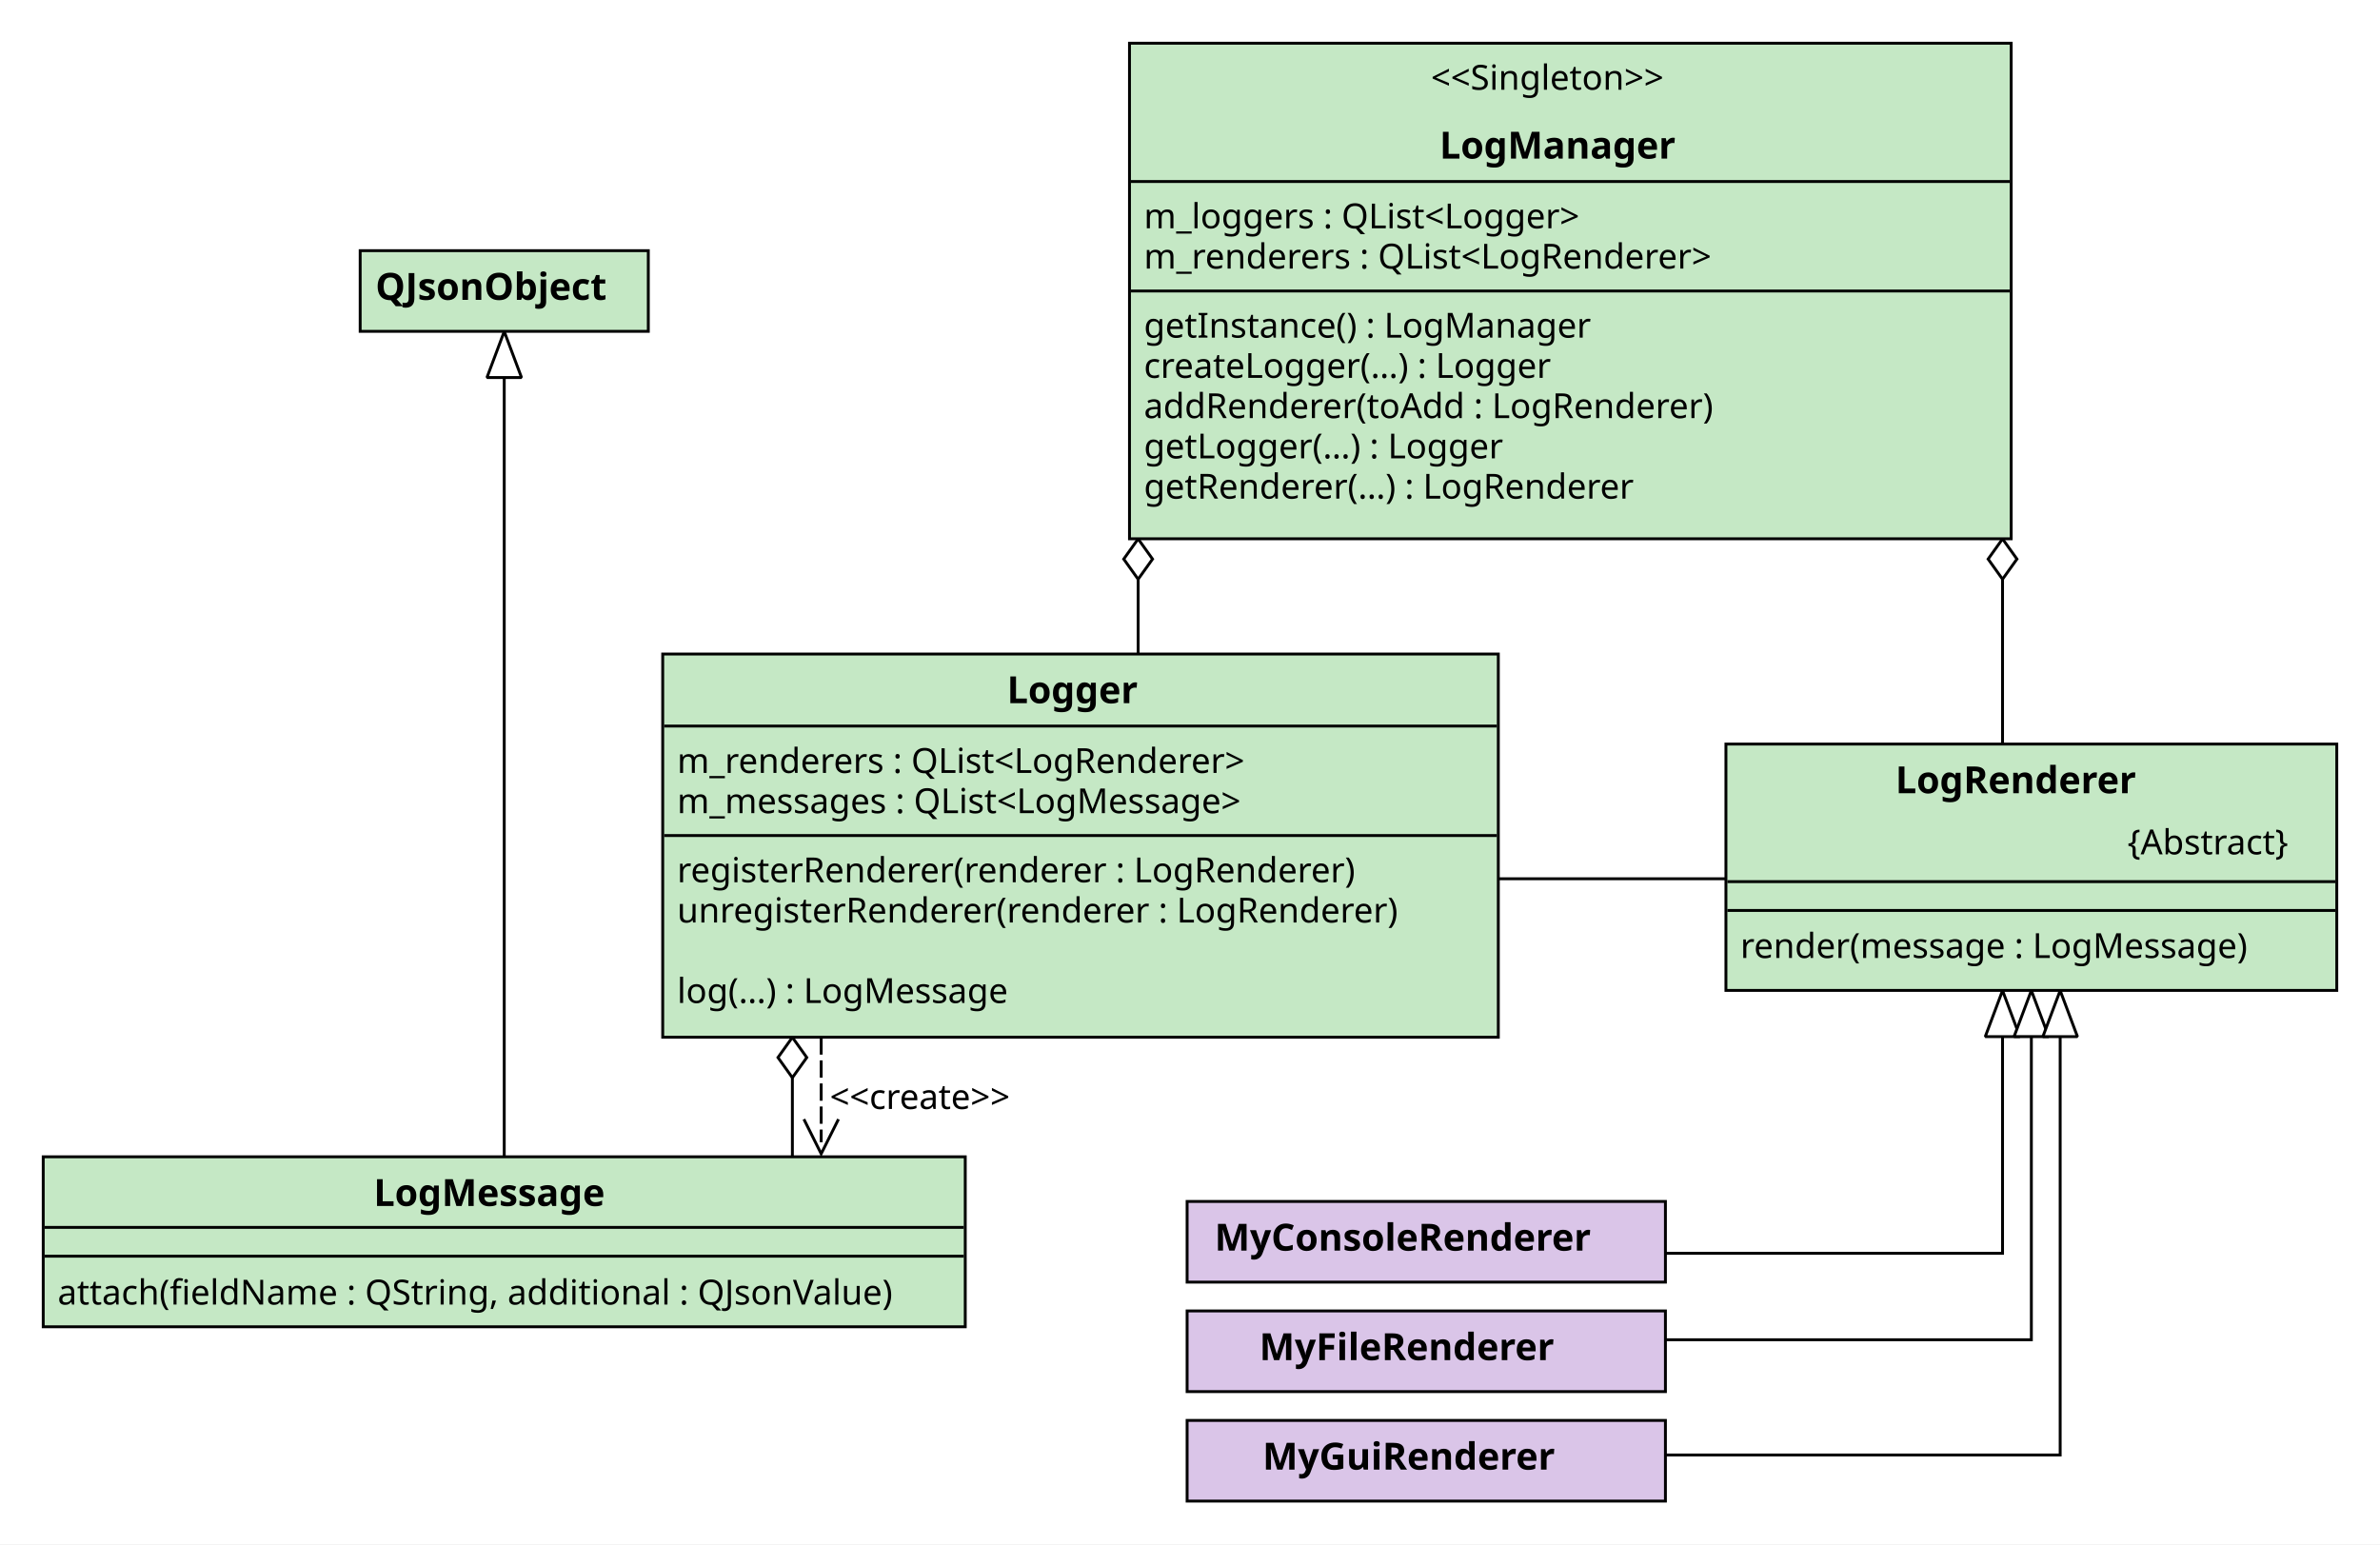
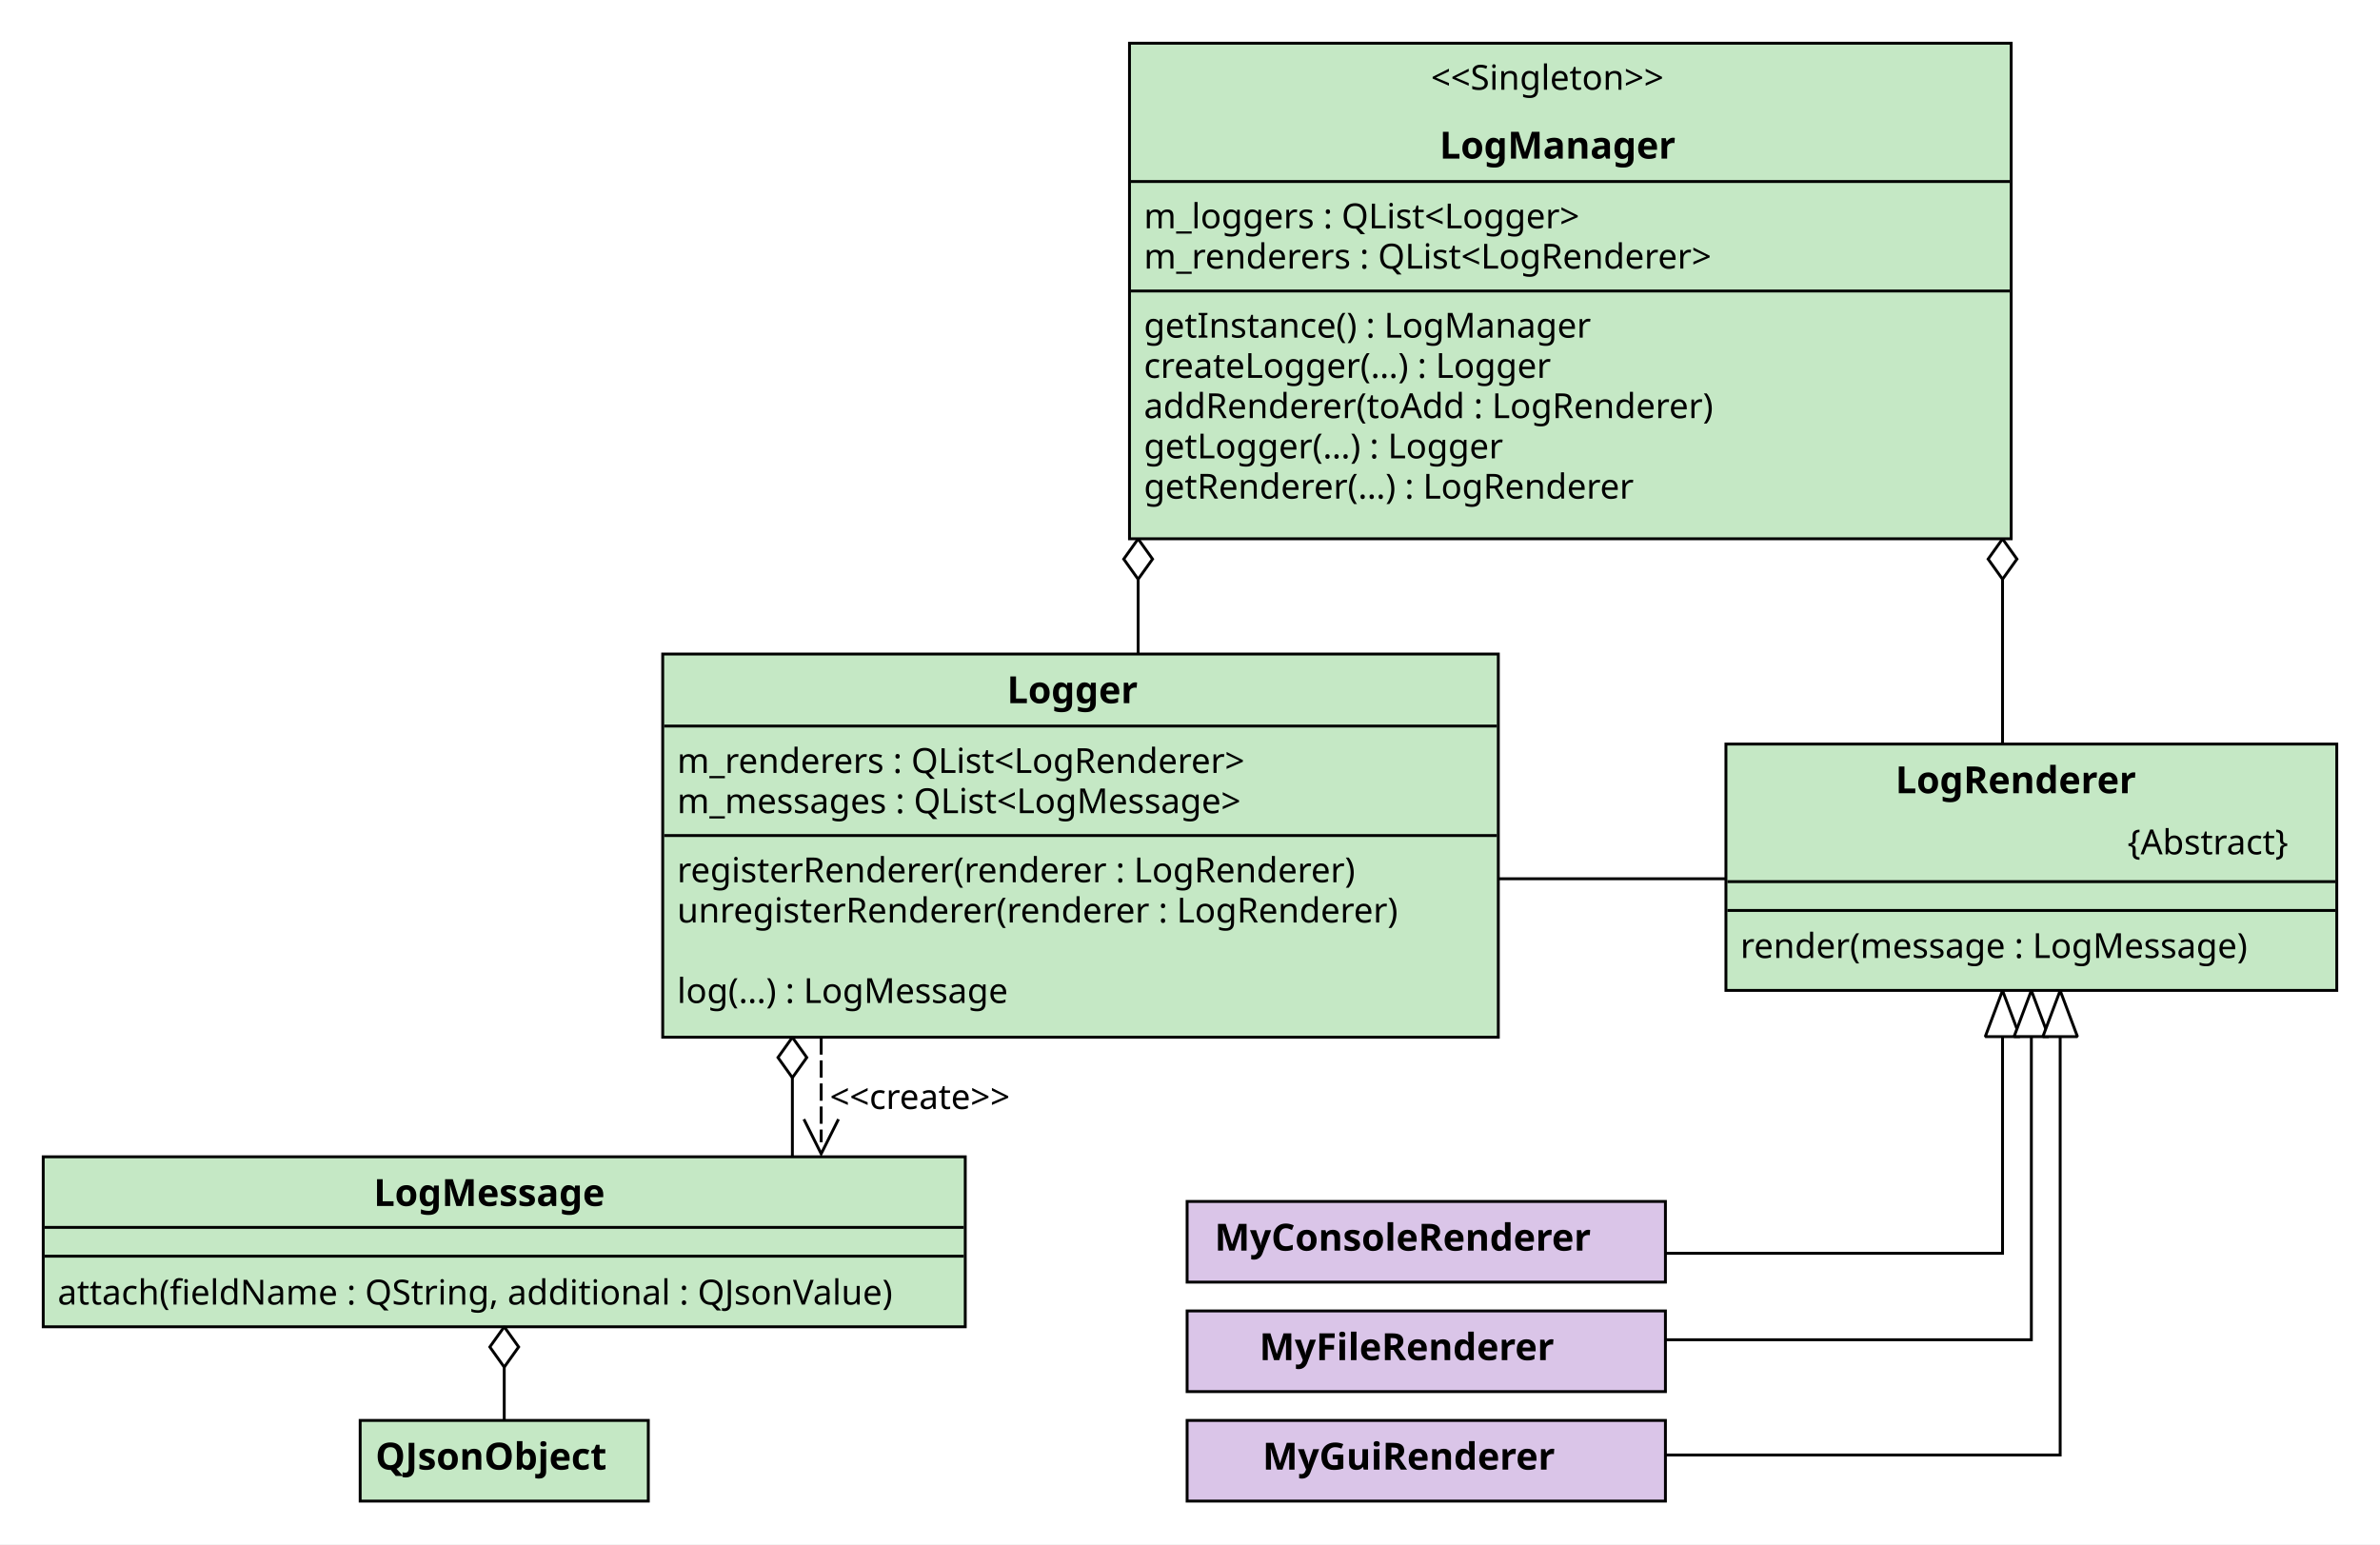
<svg xmlns="http://www.w3.org/2000/svg" fill-opacity="1" color-rendering="auto" color-interpolation="auto" text-rendering="auto" stroke="black" stroke-linecap="square" width="826" stroke-miterlimit="10" shape-rendering="auto" stroke-opacity="1" fill="black" stroke-dasharray="none" font-weight="normal" stroke-width="1" height="536" font-family="'Dialog'" font-style="normal" stroke-linejoin="miter" font-size="12px" stroke-dashoffset="0" image-rendering="auto">
  <defs id="genericDefs" />
  <g>
    <defs id="defs1">
      <clipPath clipPathUnits="userSpaceOnUse" id="clipPath1">
        <path d="M0 0 L826 0 L826 536 L0 536 L0 0 Z" />
      </clipPath>
      <clipPath clipPathUnits="userSpaceOnUse" id="clipPath2">
        <path d="M-15 -15 L811 -15 L811 521 L-15 521 L-15 -15 Z" />
      </clipPath>
      <clipPath clipPathUnits="userSpaceOnUse" id="clipPath3">
        <path d="M377 0 L377 172 L683 172 L683 0 Z" />
      </clipPath>
      <clipPath clipPathUnits="userSpaceOnUse" id="clipPath4">
        <path d="M215 212 L215 345 L505 345 L505 212 Z" />
      </clipPath>
      <clipPath clipPathUnits="userSpaceOnUse" id="clipPath5">
        <path d="M0 386 L0 445 L320 445 L320 386 Z" />
      </clipPath>
      <clipPath clipPathUnits="userSpaceOnUse" id="clipPath6">
        <path d="M584 243 L584 328 L796 328 L796 243 Z" />
      </clipPath>
      <clipPath clipPathUnits="userSpaceOnUse" id="clipPath7">
-         <path d="M110 72 L110 100 L210 100 L210 72 Z" />
+         <path d="M110 478 L110 506 L210 506 L210 478 Z" />
      </clipPath>
      <clipPath clipPathUnits="userSpaceOnUse" id="clipPath8">
        <path d="M397 402 L397 430 L563 430 L563 402 Z" />
      </clipPath>
      <clipPath clipPathUnits="userSpaceOnUse" id="clipPath9">
        <path d="M397 440 L397 468 L563 468 L563 440 Z" />
      </clipPath>
      <clipPath clipPathUnits="userSpaceOnUse" id="clipPath10">
        <path d="M397 478 L397 506 L563 506 L563 478 Z" />
      </clipPath>
    </defs>
    <g fill="white" text-rendering="geometricPrecision" shape-rendering="geometricPrecision" transform="translate(15,15)" stroke="white">
      <rect x="-15" width="826" height="536" y="-15" clip-path="url(#clipPath2)" stroke="none" />
    </g>
    <g fill="rgb(197,232,197)" text-rendering="geometricPrecision" shape-rendering="geometricPrecision" transform="matrix(1,0,0,1,15,15)" stroke="rgb(197,232,197)">
      <rect x="377" width="306" height="172" y="0" clip-path="url(#clipPath2)" stroke="none" />
    </g>
    <g text-rendering="geometricPrecision" stroke-miterlimit="1.45" shape-rendering="geometricPrecision" transform="matrix(1,0,0,1,15,15)" stroke-linecap="butt">
      <rect fill="none" x="377" width="306" height="172" y="0" clip-path="url(#clipPath2)" />
      <text x="481.619" xml:space="preserve" y="16.139" clip-path="url(#clipPath3)" font-family="sans-serif" stroke="none">&lt;&lt;Singleton&gt;&gt;</text>
      <text x="484.605" font-size="13px" y="40.036" clip-path="url(#clipPath3)" font-family="sans-serif" stroke="none" font-weight="bold" xml:space="preserve">LogManager</text>
      <line stroke-linecap="square" clip-path="url(#clipPath3)" fill="none" x1="378" x2="682" y1="48" y2="48" stroke-miterlimit="10" />
      <text x="382" xml:space="preserve" y="64.24" clip-path="url(#clipPath3)" font-family="sans-serif" stroke="none">m_loggers : QList&lt;Logger&gt;</text>
      <text x="382" xml:space="preserve" y="78.209" clip-path="url(#clipPath3)" font-family="sans-serif" stroke="none">m_renderers : QList&lt;LogRenderer&gt;</text>
      <line stroke-linecap="square" clip-path="url(#clipPath3)" fill="none" x1="378" x2="682" y1="86" y2="86" stroke-miterlimit="10" />
      <text x="382" xml:space="preserve" y="102.178" clip-path="url(#clipPath3)" font-family="sans-serif" stroke="none">getInstance() : LogManager</text>
      <text x="382" xml:space="preserve" y="116.147" clip-path="url(#clipPath3)" font-family="sans-serif" stroke="none">createLogger(…) : Logger</text>
      <text x="382" xml:space="preserve" y="130.115" clip-path="url(#clipPath3)" font-family="sans-serif" stroke="none">addRenderer(toAdd : LogRenderer)</text>
      <text x="382" xml:space="preserve" y="144.084" clip-path="url(#clipPath3)" font-family="sans-serif" stroke="none">getLogger(…) : Logger</text>
      <text x="382" xml:space="preserve" y="158.053" clip-path="url(#clipPath3)" font-family="sans-serif" stroke="none">getRenderer(…) : LogRenderer</text>
    </g>
    <g fill="rgb(197,232,197)" text-rendering="geometricPrecision" shape-rendering="geometricPrecision" transform="matrix(1,0,0,1,15,15)" stroke="rgb(197,232,197)">
      <rect x="215" width="290" height="133" y="212" clip-path="url(#clipPath2)" stroke="none" />
    </g>
    <g text-rendering="geometricPrecision" stroke-miterlimit="1.45" shape-rendering="geometricPrecision" transform="matrix(1,0,0,1,15,15)" stroke-linecap="butt">
      <rect fill="none" x="215" width="290" height="133" y="212" clip-path="url(#clipPath2)" />
      <text x="334.473" font-size="13px" y="229.067" clip-path="url(#clipPath4)" font-family="sans-serif" stroke="none" font-weight="bold" xml:space="preserve">Logger</text>
      <line stroke-linecap="square" clip-path="url(#clipPath4)" fill="none" x1="216" x2="504" y1="237" y2="237" stroke-miterlimit="10" />
      <text x="220" xml:space="preserve" y="253.272" clip-path="url(#clipPath4)" font-family="sans-serif" stroke="none">m_renderers : QList&lt;LogRenderer&gt;</text>
      <text x="220" xml:space="preserve" y="267.24" clip-path="url(#clipPath4)" font-family="sans-serif" stroke="none">m_messages : QList&lt;LogMessage&gt;</text>
      <line stroke-linecap="square" clip-path="url(#clipPath4)" fill="none" x1="216" x2="504" y1="275" y2="275" stroke-miterlimit="10" />
      <text x="220" xml:space="preserve" y="291.209" clip-path="url(#clipPath4)" font-family="sans-serif" stroke="none">registerRenderer(renderer : LogRenderer)</text>
      <text x="220" xml:space="preserve" y="305.178" clip-path="url(#clipPath4)" font-family="sans-serif" stroke="none">unregisterRenderer(renderer : LogRenderer)</text>
      <text x="220" xml:space="preserve" y="319.147" clip-path="url(#clipPath4)" font-family="sans-serif" stroke="none"> </text>
      <text x="220" xml:space="preserve" y="333.115" clip-path="url(#clipPath4)" font-family="sans-serif" stroke="none">log(…) : LogMessage</text>
    </g>
    <g fill="rgb(197,232,197)" text-rendering="geometricPrecision" shape-rendering="geometricPrecision" transform="matrix(1,0,0,1,15,15)" stroke="rgb(197,232,197)">
      <rect x="0" width="320" height="59" y="386.5" clip-path="url(#clipPath2)" stroke="none" />
    </g>
    <g text-rendering="geometricPrecision" stroke-miterlimit="1.45" shape-rendering="geometricPrecision" transform="matrix(1,0,0,1,15,15)" stroke-linecap="butt">
      <rect fill="none" x="0" width="320" height="59" y="386.5" clip-path="url(#clipPath2)" />
      <text x="114.678" font-size="13px" y="403.567" clip-path="url(#clipPath5)" font-family="sans-serif" stroke="none" font-weight="bold" xml:space="preserve">LogMessage</text>
      <line stroke-linecap="square" clip-path="url(#clipPath5)" fill="none" x1="1" x2="319" y1="411" y2="411" stroke-miterlimit="10" />
      <line stroke-linecap="square" clip-path="url(#clipPath5)" fill="none" x1="1" x2="319" y1="421" y2="421" stroke-miterlimit="10" />
      <text x="5" xml:space="preserve" y="437.772" clip-path="url(#clipPath5)" font-family="sans-serif" stroke="none">attach(fieldName : QString, additional : QJsonValue)</text>
    </g>
    <g fill="rgb(197,232,197)" text-rendering="geometricPrecision" shape-rendering="geometricPrecision" transform="matrix(1,0,0,1,15,15)" stroke="rgb(197,232,197)">
      <rect x="584" width="212" height="85.5" y="243.25" clip-path="url(#clipPath2)" stroke="none" />
    </g>
    <g text-rendering="geometricPrecision" stroke-miterlimit="1.45" shape-rendering="geometricPrecision" transform="matrix(1,0,0,1,15,15)" stroke-linecap="butt">
      <rect fill="none" x="584" width="212" height="85.5" y="243.25" clip-path="url(#clipPath2)" />
      <text x="642.818" font-size="13px" y="260.317" clip-path="url(#clipPath6)" font-family="sans-serif" stroke="none" font-weight="bold" xml:space="preserve">LogRenderer</text>
      <text x="723.357" xml:space="preserve" y="281.522" clip-path="url(#clipPath6)" font-family="sans-serif" stroke="none">{Abstract}</text>
      <line stroke-linecap="square" clip-path="url(#clipPath6)" fill="none" x1="585" x2="795" y1="291" y2="291" stroke-miterlimit="10" />
      <line stroke-linecap="square" clip-path="url(#clipPath6)" fill="none" x1="585" x2="795" y1="301" y2="301" stroke-miterlimit="10" />
      <text x="589" xml:space="preserve" y="317.49" clip-path="url(#clipPath6)" font-family="sans-serif" stroke="none">render(message : LogMessage)</text>
    </g>
    <g fill="rgb(197,232,197)" text-rendering="geometricPrecision" shape-rendering="geometricPrecision" transform="matrix(1,0,0,1,15,15)" stroke="rgb(197,232,197)">
-       <rect x="110" width="100" height="28" y="72" clip-path="url(#clipPath2)" stroke="none" />
+       <rect x="110" width="100" height="28" y="478" clip-path="url(#clipPath2)" stroke="none" />
    </g>
    <g text-rendering="geometricPrecision" stroke-miterlimit="1.45" shape-rendering="geometricPrecision" transform="matrix(1,0,0,1,15,15)" stroke-linecap="butt">
-       <rect fill="none" x="110" width="100" height="28" y="72" clip-path="url(#clipPath2)" />
-       <text x="115.319" font-size="13px" y="89.067" clip-path="url(#clipPath7)" font-family="sans-serif" stroke="none" font-weight="bold" xml:space="preserve">QJsonObject</text>
+       <rect fill="none" x="110" width="100" height="28" y="478" clip-path="url(#clipPath2)" />
+       <text x="115.319" font-size="13px" y="495.067" clip-path="url(#clipPath7)" font-family="sans-serif" stroke="none" font-weight="bold" xml:space="preserve">QJsonObject</text>
    </g>
    <g fill="rgb(218,197,232)" text-rendering="geometricPrecision" shape-rendering="geometricPrecision" transform="matrix(1,0,0,1,15,15)" stroke="rgb(218,197,232)">
      <rect x="397" width="166" height="28" y="402" clip-path="url(#clipPath2)" stroke="none" />
    </g>
    <g text-rendering="geometricPrecision" stroke-miterlimit="1.45" shape-rendering="geometricPrecision" transform="matrix(1,0,0,1,15,15)" stroke-linecap="butt">
      <rect fill="none" x="397" width="166" height="28" y="402" clip-path="url(#clipPath2)" />
      <text x="406.539" font-size="13px" y="419.067" clip-path="url(#clipPath8)" font-family="sans-serif" stroke="none" font-weight="bold" xml:space="preserve">MyConsoleRenderer</text>
    </g>
    <g fill="rgb(218,197,232)" text-rendering="geometricPrecision" shape-rendering="geometricPrecision" transform="matrix(1,0,0,1,15,15)" stroke="rgb(218,197,232)">
      <rect x="397" width="166" height="28" y="440" clip-path="url(#clipPath2)" stroke="none" />
    </g>
    <g text-rendering="geometricPrecision" stroke-miterlimit="1.45" shape-rendering="geometricPrecision" transform="matrix(1,0,0,1,15,15)" stroke-linecap="butt">
      <rect fill="none" x="397" width="166" height="28" y="440" clip-path="url(#clipPath2)" />
      <text x="422.068" font-size="13px" y="457.067" clip-path="url(#clipPath9)" font-family="sans-serif" stroke="none" font-weight="bold" xml:space="preserve">MyFileRenderer</text>
    </g>
    <g fill="rgb(218,197,232)" text-rendering="geometricPrecision" shape-rendering="geometricPrecision" transform="matrix(1,0,0,1,15,15)" stroke="rgb(218,197,232)">
      <rect x="397" width="166" height="28" y="478" clip-path="url(#clipPath2)" stroke="none" />
    </g>
    <g text-rendering="geometricPrecision" stroke-miterlimit="1.45" shape-rendering="geometricPrecision" transform="matrix(1,0,0,1,15,15)" stroke-linecap="butt">
      <rect fill="none" x="397" width="166" height="28" y="478" clip-path="url(#clipPath2)" />
      <text x="423.182" font-size="13px" y="495.067" clip-path="url(#clipPath10)" font-family="sans-serif" stroke="none" font-weight="bold" xml:space="preserve">MyGuiRenderer</text>
      <path fill="none" d="M380 179.039 L380 211.961" clip-path="url(#clipPath2)" />
      <path fill="white" d="M380 172.039 L385 179.039 L380 186.039 L375 179.039 Z" clip-path="url(#clipPath2)" stroke="none" />
      <path fill="none" d="M380 172.039 L385 179.039 L380 186.039 L375 179.039 Z" clip-path="url(#clipPath2)" />
      <path fill="none" d="M260 352.041 L260 386.459" clip-path="url(#clipPath2)" />
      <path fill="white" d="M260 345.041 L265 352.041 L260 359.041 L255 352.041 Z" clip-path="url(#clipPath2)" stroke="none" />
      <path fill="none" d="M260 345.041 L265 352.041 L260 359.041 L255 352.041 Z" clip-path="url(#clipPath2)" />
      <path fill="none" stroke-dasharray="6,2" d="M270 345.041 L270 381.459" clip-path="url(#clipPath2)" />
      <path stroke-dasharray="6,2" d="M270 385.459 L276 373.459 L270 385.459 L264 373.459 Z" clip-path="url(#clipPath2)" stroke="none" />
      <path fill="none" stroke-miterlimit="10" d="M270 385.459 L276 373.459 L270 385.459 L264 373.459 Z" clip-path="url(#clipPath2)" stroke-linecap="square" />
      <text x="273" xml:space="preserve" y="369.904" clip-path="url(#clipPath2)" font-family="sans-serif" stroke="none">&lt;&lt;create&gt;&gt;</text>
      <path fill="none" d="M680 179.035 L680 243.215" clip-path="url(#clipPath2)" />
      <path fill="white" d="M680 172.035 L685 179.035 L680 186.035 L675 179.035 Z" clip-path="url(#clipPath2)" stroke="none" />
      <path fill="none" d="M680 172.035 L685 179.035 L680 186.035 L675 179.035 Z" clip-path="url(#clipPath2)" />
      <path fill="none" d="M583.961 290 L505.038 290" clip-path="url(#clipPath2)" />
-       <path fill="none" d="M160 115.035 L160 386.465" clip-path="url(#clipPath2)" />
-       <path fill="white" d="M160 100.035 L154 116.035 L166 116.035 Z" clip-path="url(#clipPath2)" stroke="none" />
-       <path fill="none" d="M160 100.035 L154 116.035 L166 116.035 Z" clip-path="url(#clipPath2)" />
+       <path fill="none" d="M160 452.502 L160 477.969" clip-path="url(#clipPath2)" />
+       <path fill="white" d="M160 445.502 L165 452.502 L160 459.502 L155 452.502 Z" clip-path="url(#clipPath2)" stroke="none" />
+       <path fill="none" d="M160 445.502 L165 452.502 L160 459.502 L155 452.502 Z" clip-path="url(#clipPath2)" />
      <path fill="none" d="M680 343.795 L680 420 L563.029 420" clip-path="url(#clipPath2)" />
      <path fill="white" d="M680 328.795 L674 344.795 L686 344.795 Z" clip-path="url(#clipPath2)" stroke="none" />
      <path fill="none" d="M680 328.795 L674 344.795 L686 344.795 Z" clip-path="url(#clipPath2)" />
      <path fill="none" d="M690 343.78 L690 450 L563.031 450" clip-path="url(#clipPath2)" />
      <path fill="white" d="M690 328.78 L684 344.78 L696 344.78 Z" clip-path="url(#clipPath2)" stroke="none" />
      <path fill="none" d="M690 328.78 L684 344.78 L696 344.78 Z" clip-path="url(#clipPath2)" />
      <path fill="none" d="M700 343.789 L700 490 L563.033 490" clip-path="url(#clipPath2)" />
      <path fill="white" d="M700 328.789 L694 344.789 L706 344.789 Z" clip-path="url(#clipPath2)" stroke="none" />
      <path fill="none" d="M700 328.789 L694 344.789 L706 344.789 Z" clip-path="url(#clipPath2)" />
    </g>
  </g>
</svg>
